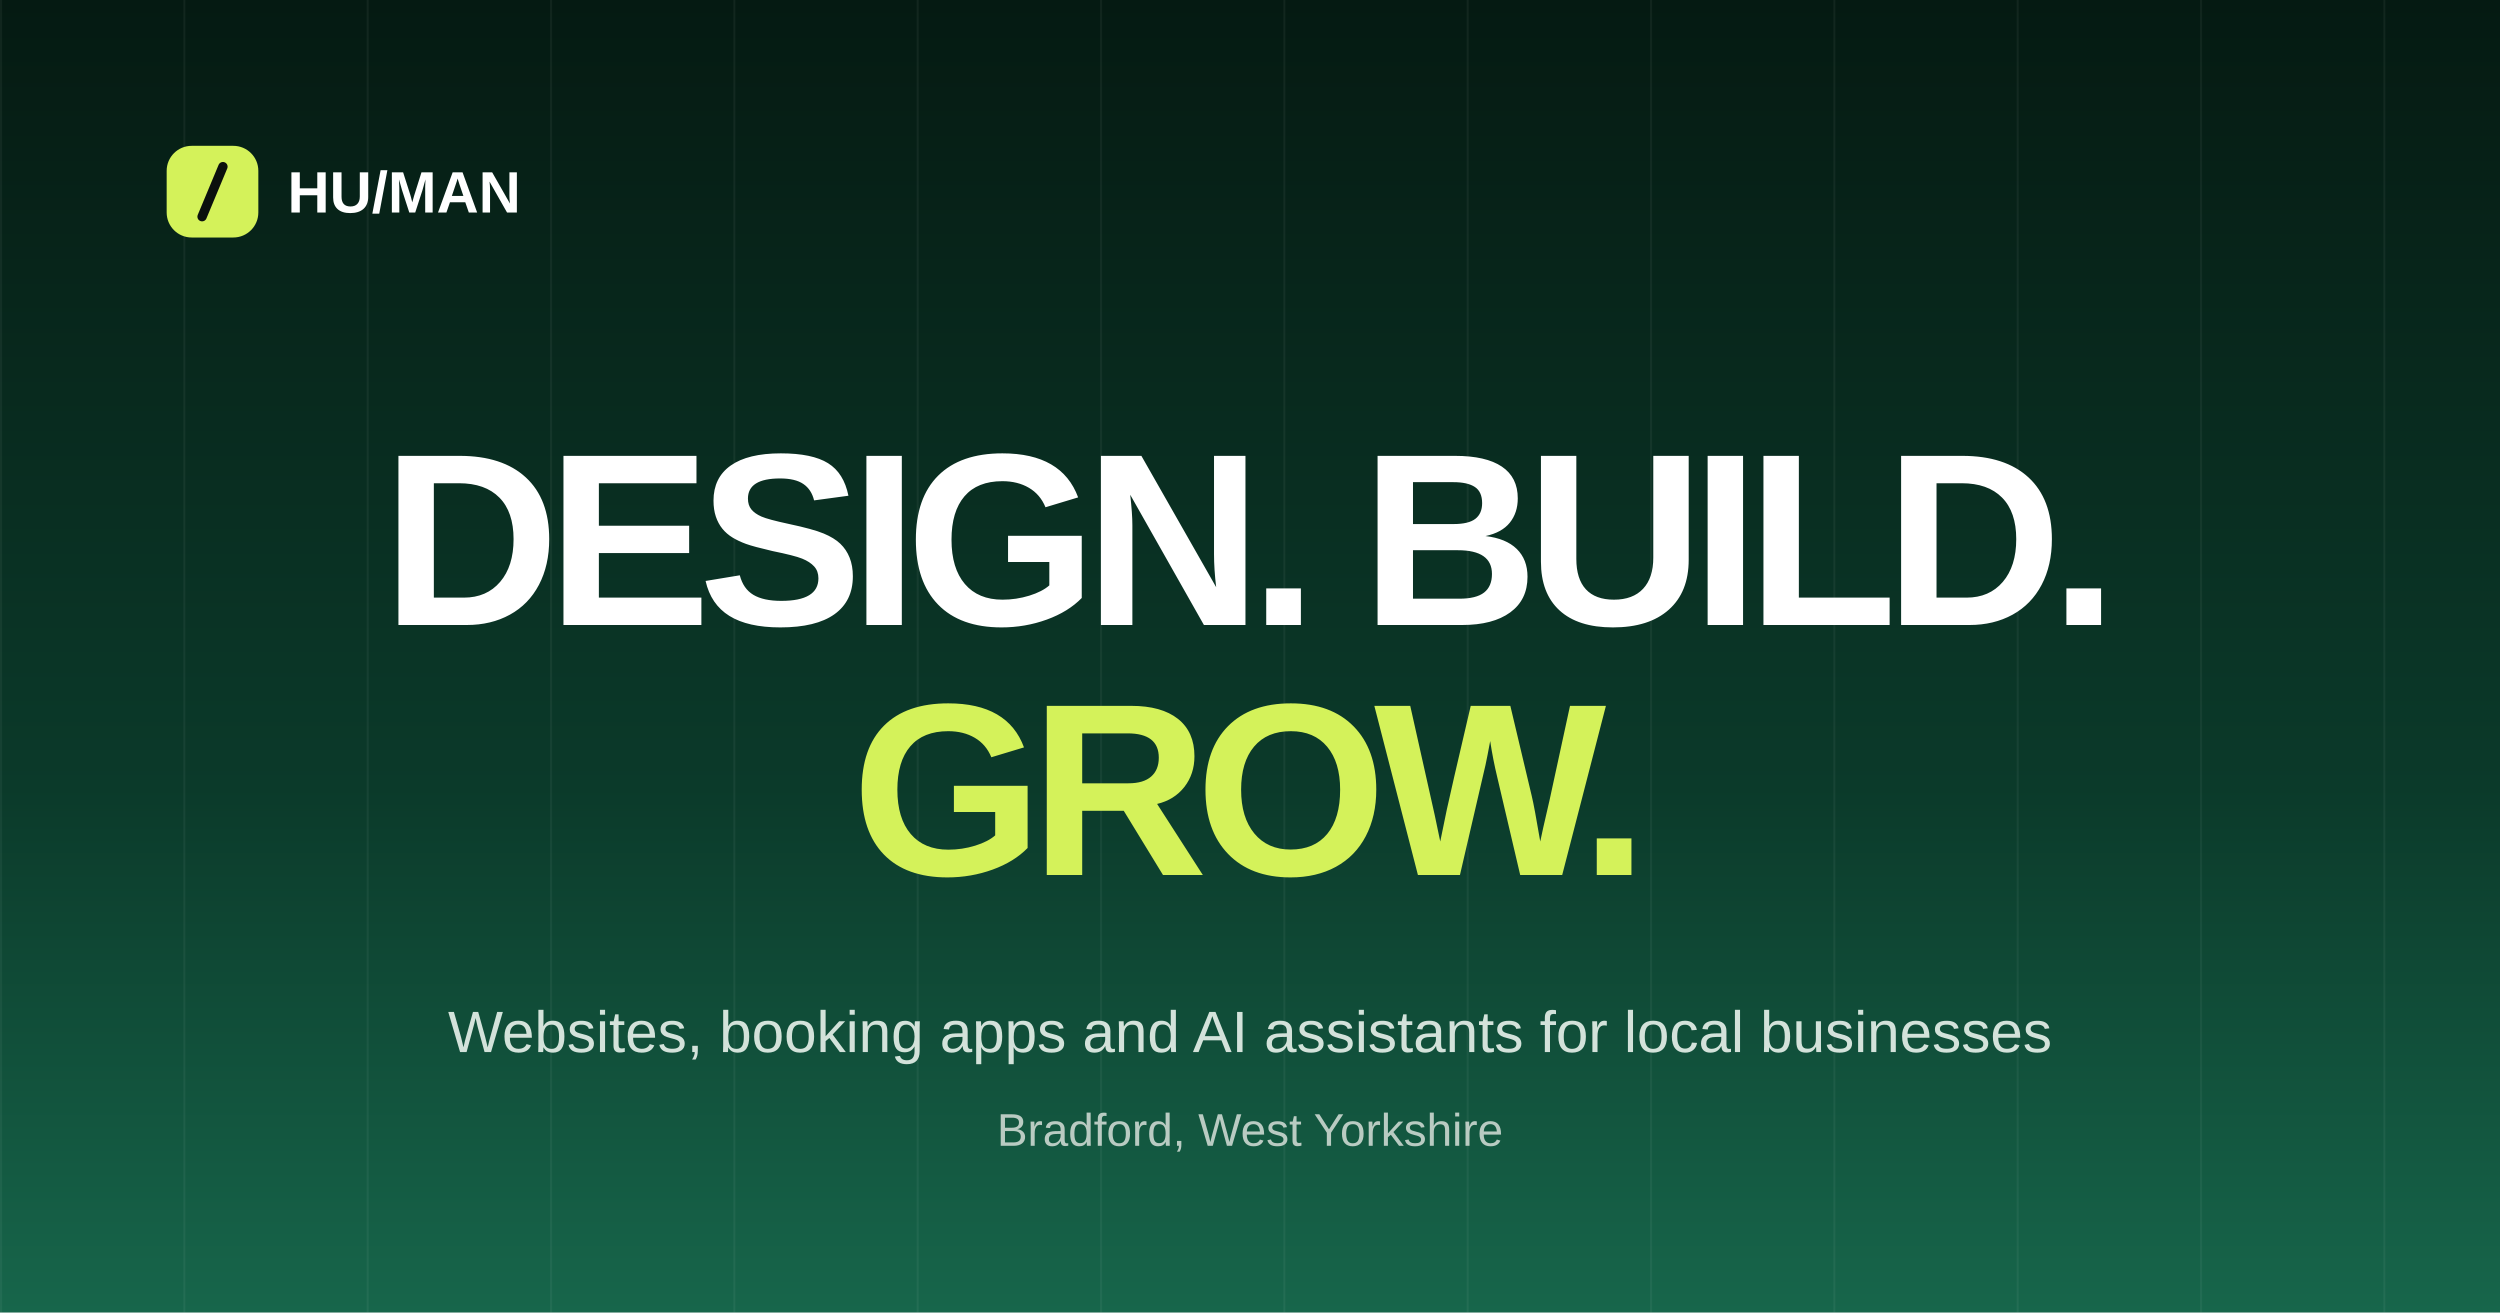
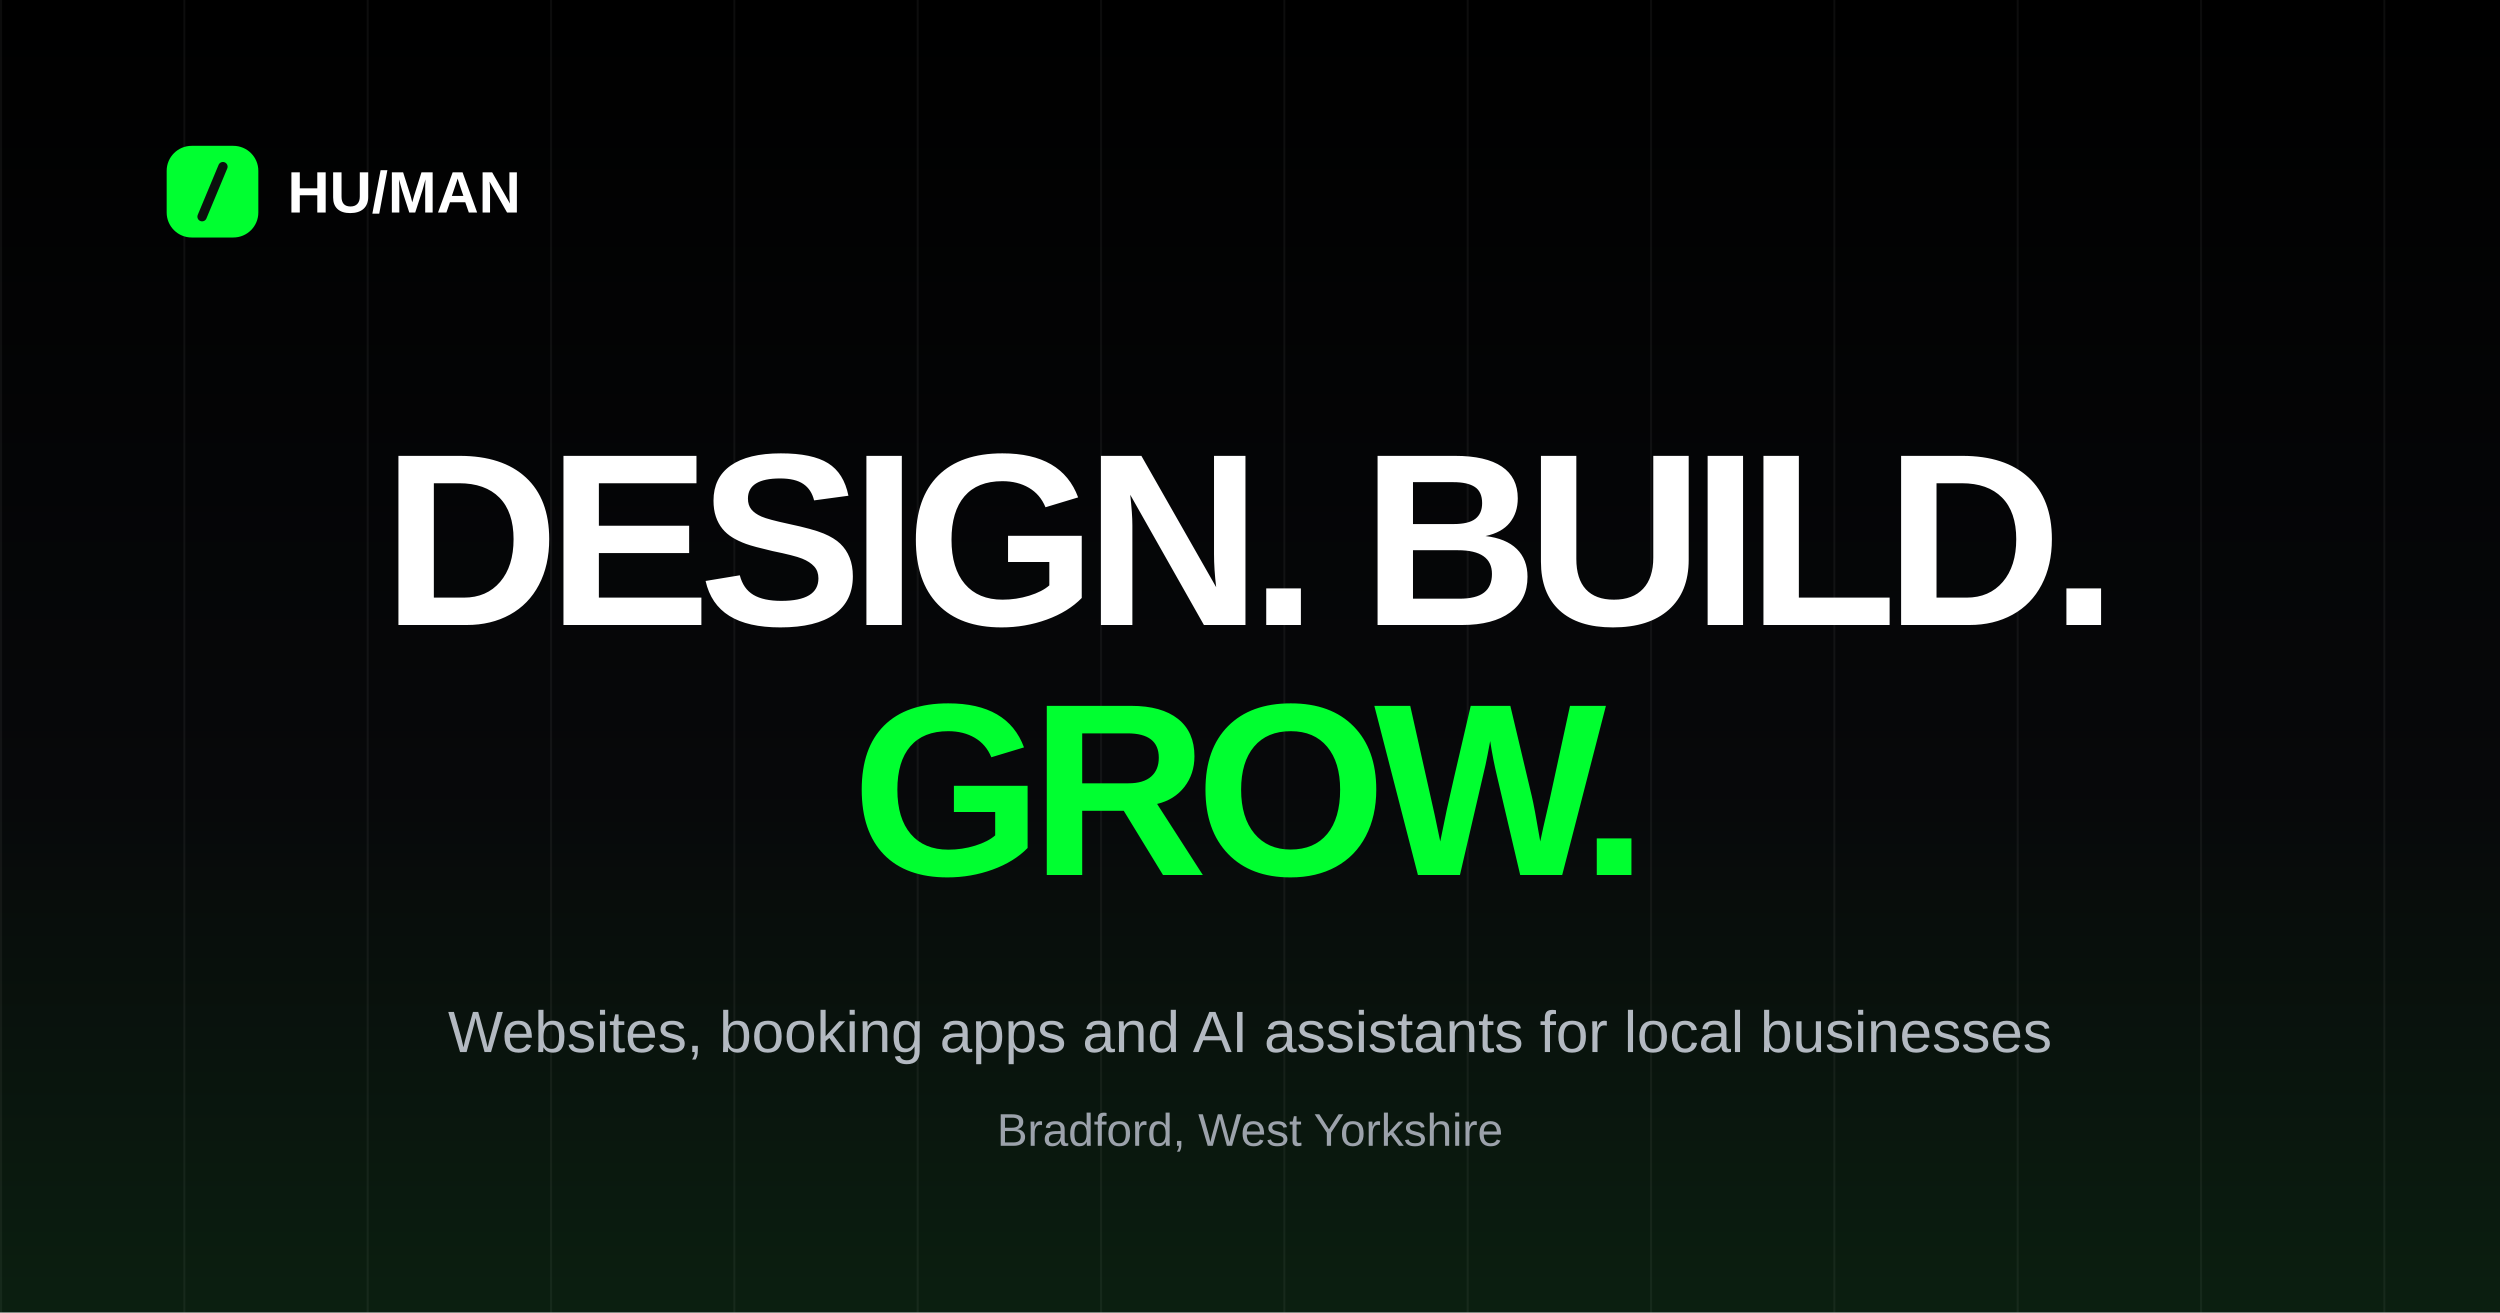
<svg xmlns="http://www.w3.org/2000/svg" width="1200" height="630" viewBox="0 0 1200 630">
  <defs>
    <linearGradient id="bg" x1="0" y1="0" x2="0" y2="1">
-       <stop offset="0" stop-color="#051a12" />
-       <stop offset="0.6" stop-color="#0b3a2a" />
-       <stop offset="1" stop-color="#17664b" />
+       <stop offset="0" stop-color="#000000" />
+       <stop offset="0.6" stop-color="#07080a" />
+       <stop offset="1" stop-color="#0b1f10" />
    </linearGradient>
    <pattern id="stripes" width="88" height="630" patternUnits="userSpaceOnUse">
      <rect width="1" height="630" fill="#ffffff" fill-opacity=".05" />
    </pattern>
    <style>.t { font-family: 'Plus Jakarta Sans', 'Helvetica Neue', Arial, sans-serif; }</style>
  </defs>
  <rect width="1200" height="630" fill="url(#bg)" />
  <rect width="1200" height="630" fill="url(#stripes)" />
-   <rect x="80" y="70" width="44" height="44" rx="12" fill="#d4f25a" />
+   <rect x="80" y="70" width="44" height="44" rx="12" fill="#00ff30" />
  <path d="M107 80 97 104" stroke="#0b100d" stroke-width="4.5" stroke-linecap="round" />
  <text x="138" y="102" class="t" font-size="28" font-weight="800" fill="#fff">HU/MAN</text>
  <text x="600" y="300" class="t" text-anchor="middle" font-size="118" font-weight="800" letter-spacing="-6" fill="#fff">DESIGN. BUILD.</text>
-   <text x="600" y="420" class="t" text-anchor="middle" font-size="118" font-weight="800" letter-spacing="-6" fill="#d4f25a">GROW.</text>
-   <text x="600" y="505" class="t" text-anchor="middle" font-size="28" fill="#d3e2da">Websites, booking apps and AI assistants for local businesses</text>
-   <text x="600" y="550" class="t" text-anchor="middle" font-size="22" fill="#b9cbc2">Bradford, West Yorkshire</text>
+   <text x="600" y="420" class="t" text-anchor="middle" font-size="118" font-weight="800" letter-spacing="-6" fill="#00ff30">GROW.</text>
+   <text x="600" y="505" class="t" text-anchor="middle" font-size="28" fill="#b3b9c1">Websites, booking apps and AI assistants for local businesses</text>
+   <text x="600" y="550" class="t" text-anchor="middle" font-size="22" fill="#9ca2ab">Bradford, West Yorkshire</text>
</svg>
